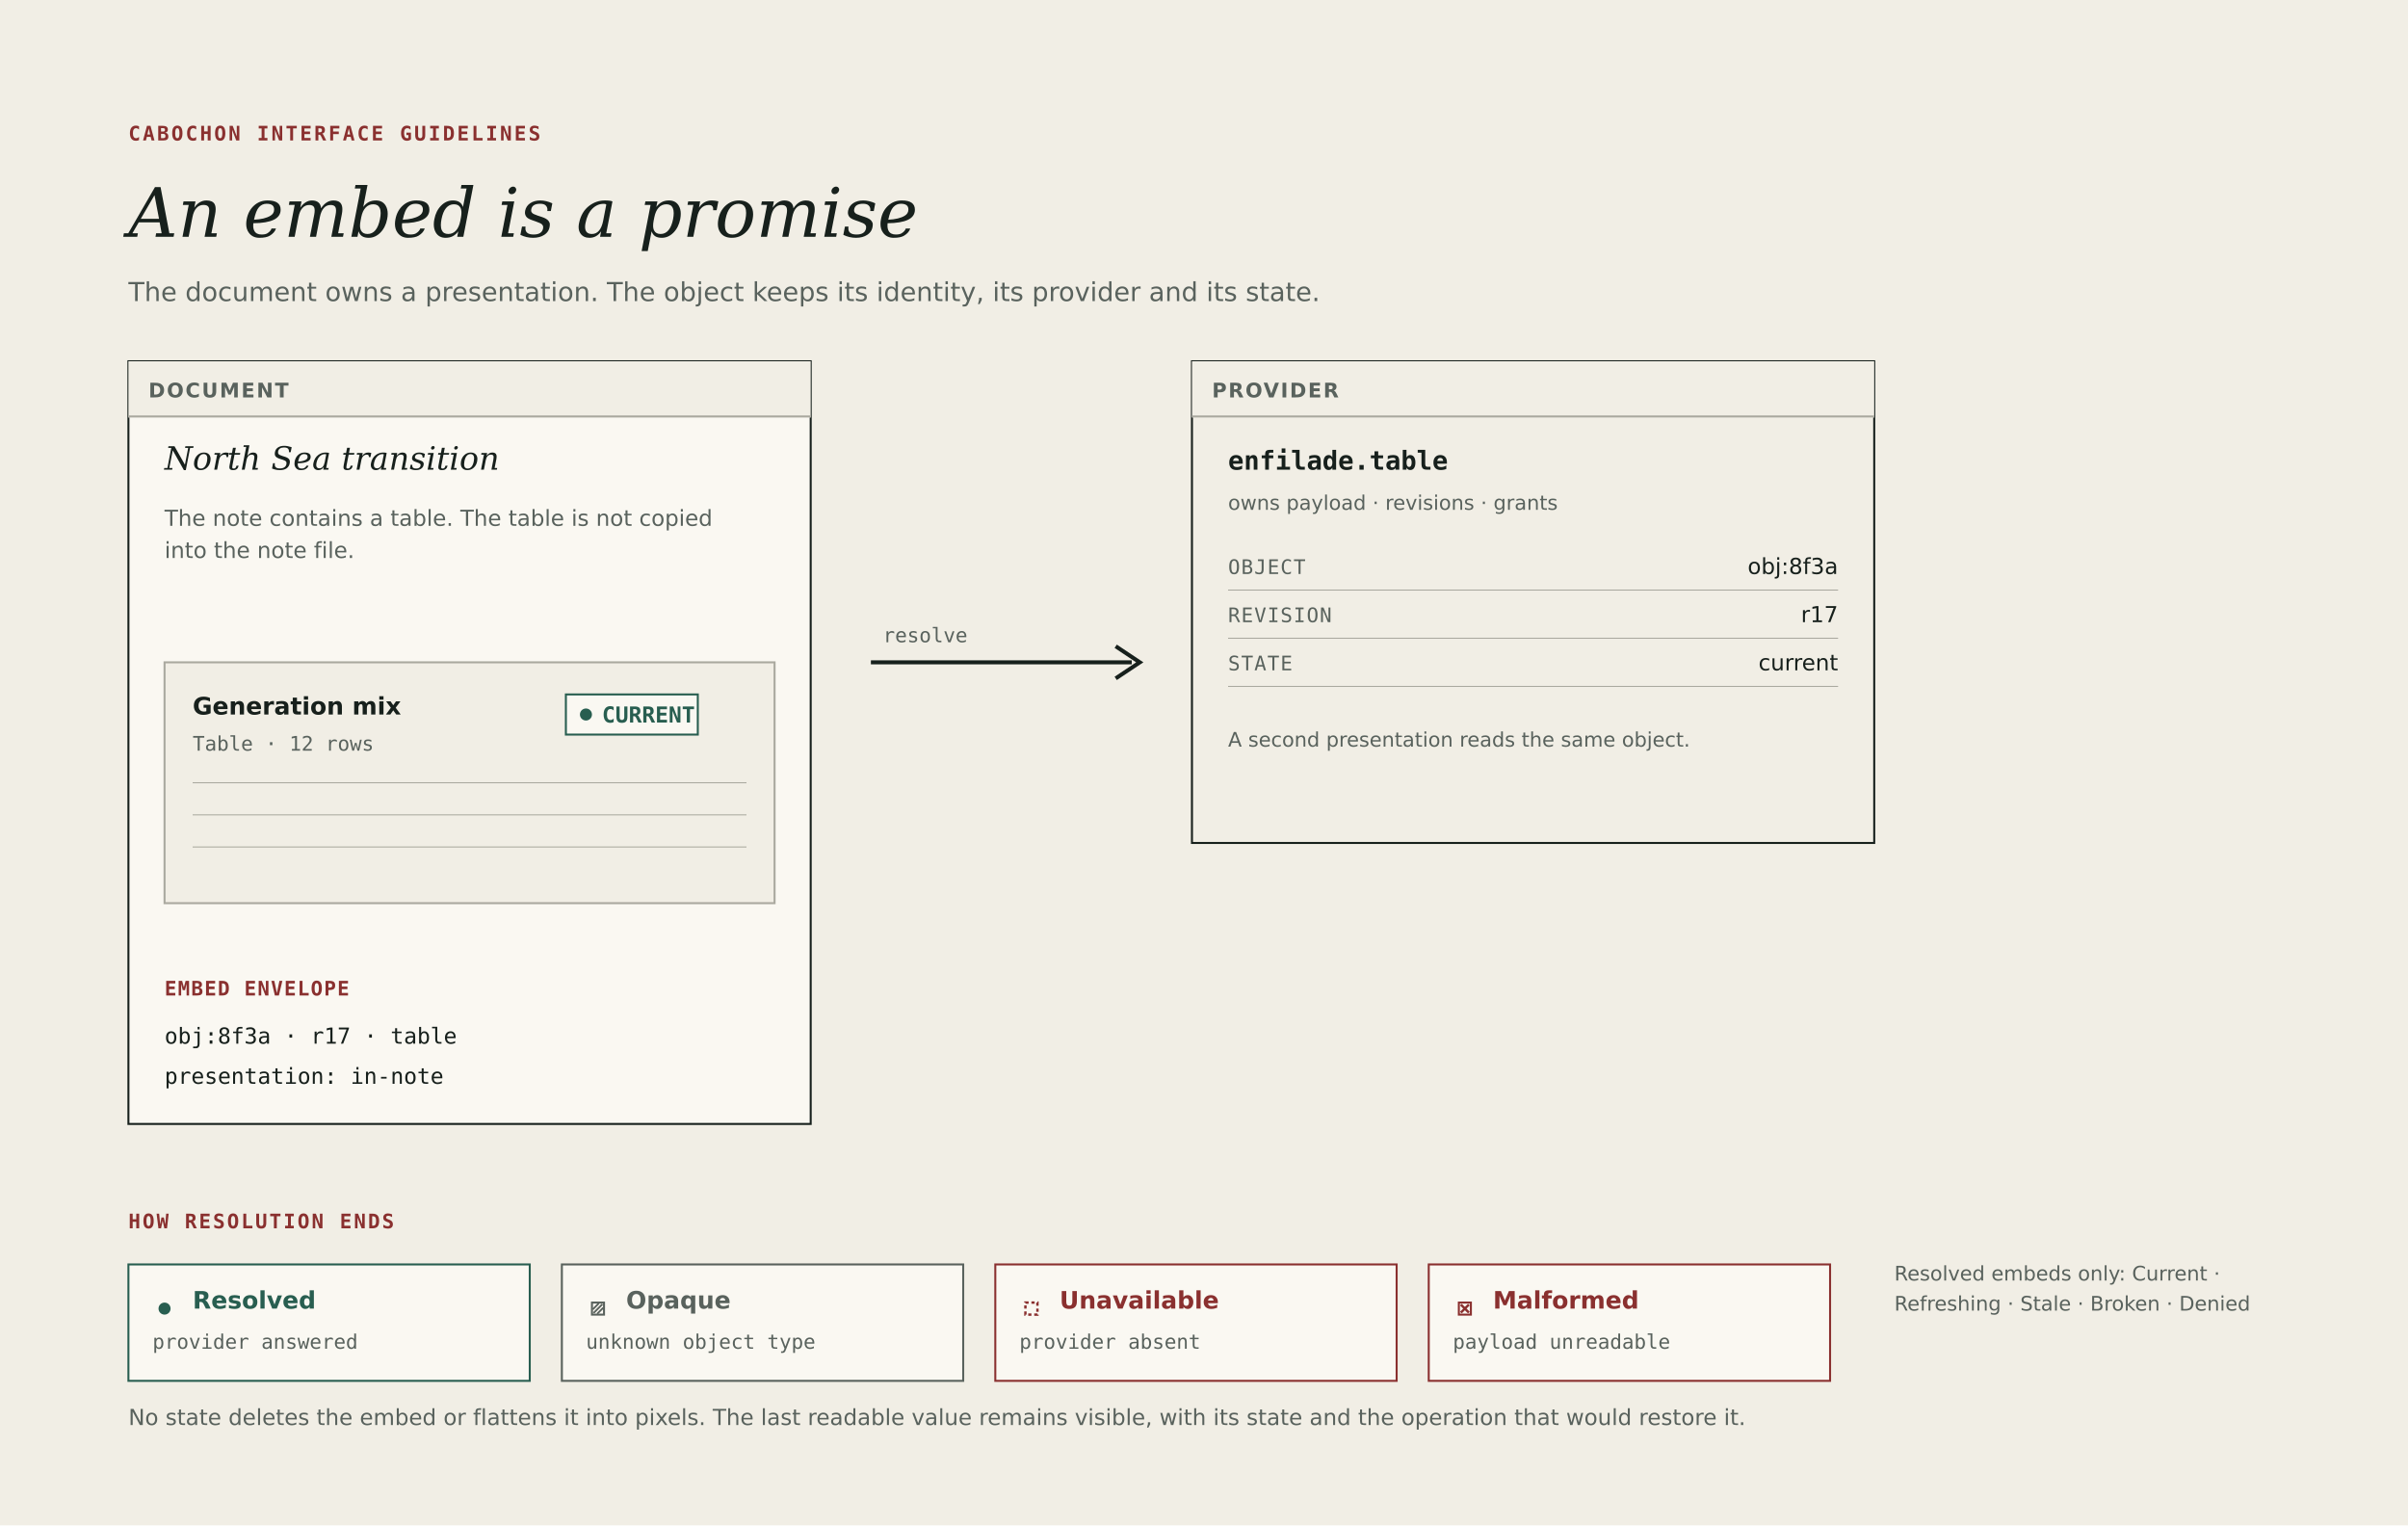
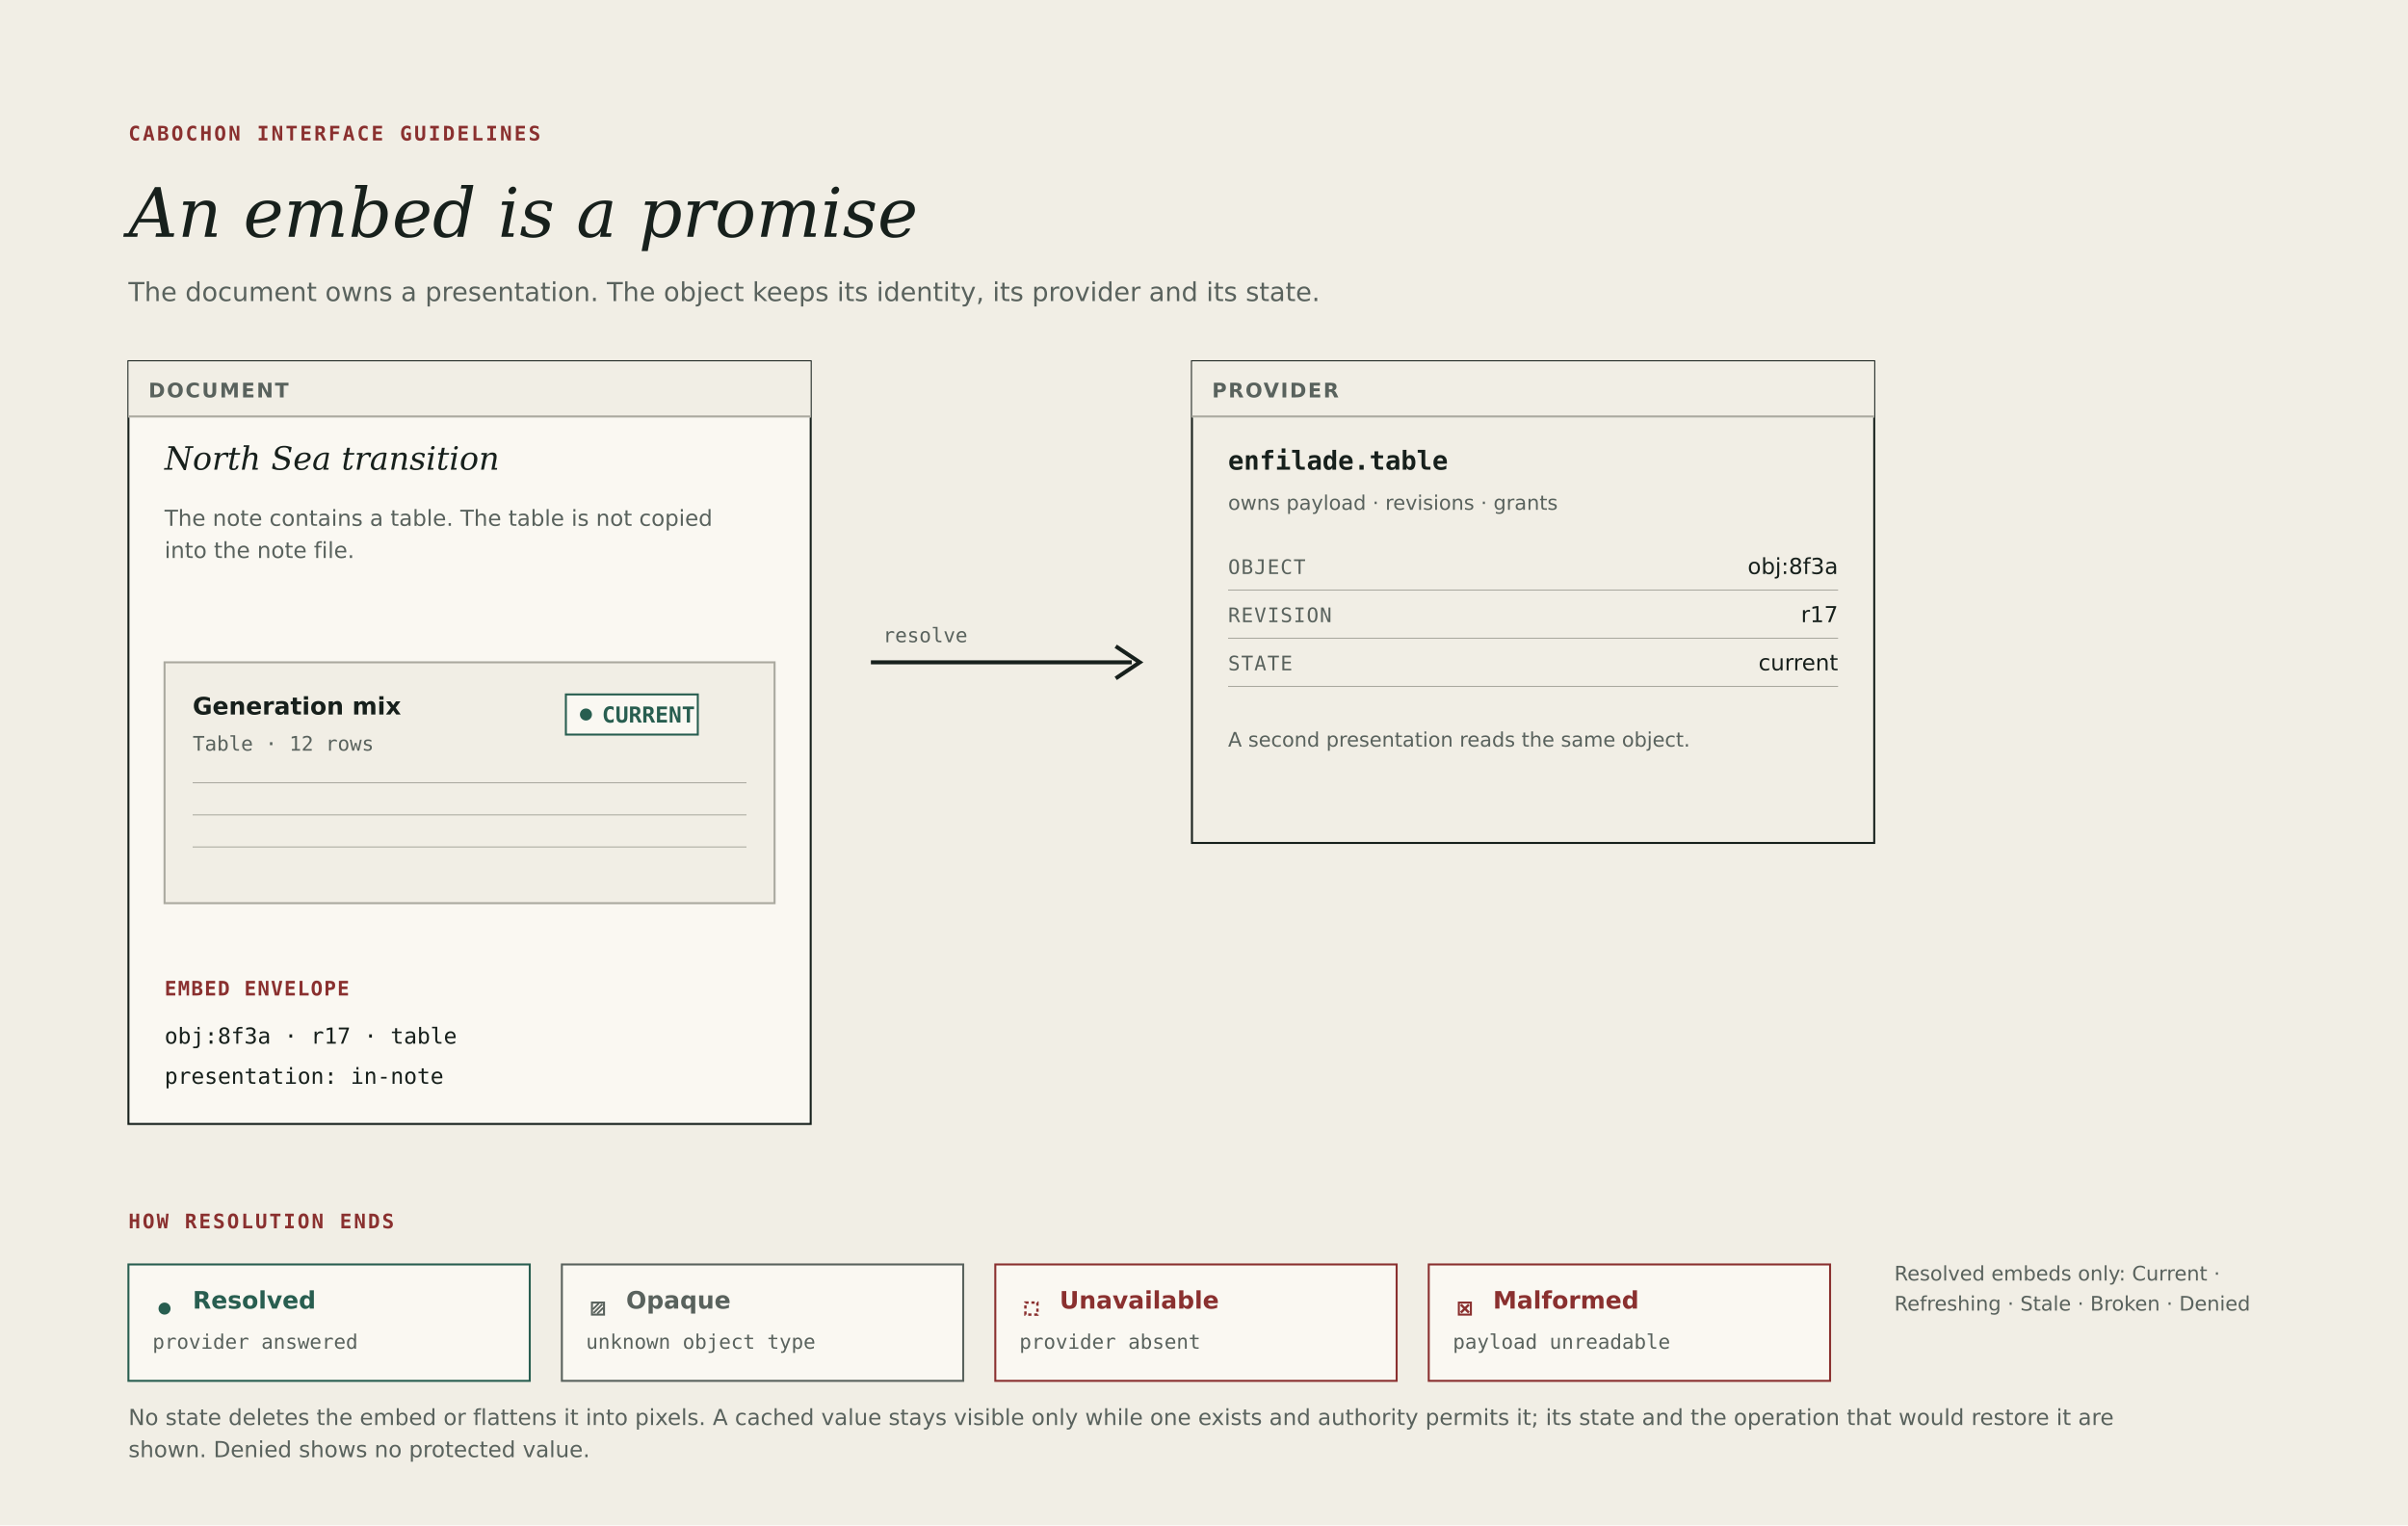
<svg xmlns="http://www.w3.org/2000/svg" viewBox="0 0 1200 760" width="1200" height="760" role="img" data-figure-class="schematic" data-figure-profile="semantic" aria-labelledby="title desc">
  <rect width="1200" height="760" fill="#F1EEE5" />
  <text x="64" y="70" fill="#8A302F" font-family="'DejaVu Sans Mono', 'Liberation Mono', monospace" font-size="10" font-weight="bold" text-anchor="start" font-style="normal" letter-spacing="1.1">CABOCHON INTERFACE GUIDELINES</text>
  <text x="64" y="118" fill="#17201C" font-family="Georgia, 'DejaVu Serif', 'Times New Roman', serif" font-size="34" font-weight="normal" text-anchor="start" font-style="italic">An embed is a promise</text>
  <text x="64" y="150" fill="#59625D" font-family="'DejaVu Sans', 'Liberation Sans', Arial, sans-serif" font-size="13" font-weight="normal" text-anchor="start" font-style="normal">The document owns a presentation. The object keeps its identity, its provider and its state.</text>
  <rect x="64" y="180" width="340" height="380" fill="#FAF8F2" stroke="#17201C" stroke-width="1" rx="0" />
  <rect x="64" y="180" width="340" height="28" fill="#F1EEE5" stroke-width="1" rx="0" />
  <line x1="64" y1="207.5" x2="404" y2="207.5" stroke="#AAA99F" stroke-width="1" />
  <text x="74" y="198" fill="#59625D" font-family="'DejaVu Sans', 'Liberation Sans', Arial, sans-serif" font-size="10" font-weight="bold" text-anchor="start" font-style="normal" letter-spacing="0.8">DOCUMENT</text>
  <text x="82" y="234" fill="#17201C" font-family="Georgia, 'DejaVu Serif', 'Times New Roman', serif" font-size="16" font-weight="normal" text-anchor="start" font-style="italic">North Sea transition</text>
  <text x="82" y="262" fill="#59625D" font-family="'DejaVu Sans', 'Liberation Sans', Arial, sans-serif" font-size="11" font-weight="normal" text-anchor="start" font-style="normal">The note contains a table. The table is not copied</text>
  <text x="82" y="278" fill="#59625D" font-family="'DejaVu Sans', 'Liberation Sans', Arial, sans-serif" font-size="11" font-weight="normal" text-anchor="start" font-style="normal">into the note file.</text>
  <rect x="82" y="330" width="304" height="120" fill="#F1EEE5" stroke="#AAA99F" stroke-width="1" rx="0" />
  <text x="96" y="356" fill="#17201C" font-family="'DejaVu Sans', 'Liberation Sans', Arial, sans-serif" font-size="12" font-weight="bold" text-anchor="start" font-style="normal">Generation mix</text>
  <text x="96" y="374" fill="#59625D" font-family="'DejaVu Sans Mono', 'Liberation Mono', monospace" font-size="10" font-weight="normal" text-anchor="start" font-style="normal">Table · 12 rows</text>
  <g data-state-chip="true">
    <rect x="282" y="346" width="65.74" height="20" fill="#FAF8F2" stroke="#285E50" stroke-width="1" rx="0" />
    <g data-mark="dot" data-state-id="current" data-role="pine2">
      <circle cx="292" cy="356" r="3" fill="#285E50" stroke-width="1" />
    </g>
    <text x="300" y="360" fill="#285E50" font-family="'DejaVu Sans Mono', 'Liberation Mono', monospace" font-size="11" font-weight="bold" text-anchor="start" font-style="normal" data-state="current">CURRENT</text>
  </g>
  <line x1="96" y1="390" x2="372" y2="390" stroke="#AAA99F" stroke-width="0.5" />
  <line x1="96" y1="406" x2="372" y2="406" stroke="#AAA99F" stroke-width="0.5" />
  <line x1="96" y1="422" x2="372" y2="422" stroke="#AAA99F" stroke-width="0.5" />
  <text x="82" y="496" fill="#8A302F" font-family="'DejaVu Sans Mono', 'Liberation Mono', monospace" font-size="10" font-weight="bold" text-anchor="start" font-style="normal" letter-spacing="0.6">EMBED ENVELOPE</text>
  <text x="82" y="520" fill="#17201C" font-family="'DejaVu Sans Mono', 'Liberation Mono', monospace" font-size="11" font-weight="normal" text-anchor="start" font-style="normal">obj:8f3a · r17 · table</text>
  <text x="82" y="540" fill="#17201C" font-family="'DejaVu Sans Mono', 'Liberation Mono', monospace" font-size="11" font-weight="normal" text-anchor="start" font-style="normal">presentation: in-note</text>
  <line x1="434" y1="330" x2="564" y2="330" stroke="#17201C" stroke-width="2" />
  <path d="M 556 322 L 568 330 L 556 338" fill="none" stroke="#17201C" stroke-width="2" />
  <text x="440" y="320" fill="#59625D" font-family="'DejaVu Sans Mono', 'Liberation Mono', monospace" font-size="10" font-weight="normal" text-anchor="start" font-style="normal">resolve</text>
  <rect x="594" y="180" width="340" height="240" fill="#F1EEE5" stroke="#17201C" stroke-width="1" rx="0" />
  <rect x="594" y="180" width="340" height="28" fill="#F1EEE5" stroke-width="1" rx="0" />
  <line x1="594" y1="207.5" x2="934" y2="207.5" stroke="#AAA99F" stroke-width="1" />
  <text x="604" y="198" fill="#59625D" font-family="'DejaVu Sans', 'Liberation Sans', Arial, sans-serif" font-size="10" font-weight="bold" text-anchor="start" font-style="normal" letter-spacing="0.8">PROVIDER</text>
  <text x="612" y="234" fill="#17201C" font-family="'DejaVu Sans Mono', 'Liberation Mono', monospace" font-size="13" font-weight="bold" text-anchor="start" font-style="normal">enfilade.table</text>
  <text x="612" y="254" fill="#59625D" font-family="'DejaVu Sans', 'Liberation Sans', Arial, sans-serif" font-size="10" font-weight="normal" text-anchor="start" font-style="normal">owns payload · revisions · grants</text>
  <text x="612" y="286" fill="#59625D" font-family="'DejaVu Sans Mono', 'Liberation Mono', monospace" font-size="10" font-weight="normal" text-anchor="start" font-style="normal" letter-spacing="0.5">OBJECT</text>
  <text x="916" y="286" fill="#17201C" font-family="'DejaVu Sans', 'Liberation Sans', Arial, sans-serif" font-size="11" font-weight="normal" text-anchor="end" font-style="normal">obj:8f3a</text>
  <line x1="612" y1="294" x2="916" y2="294" stroke="#AAA99F" stroke-width="0.5" />
  <text x="612" y="310" fill="#59625D" font-family="'DejaVu Sans Mono', 'Liberation Mono', monospace" font-size="10" font-weight="normal" text-anchor="start" font-style="normal" letter-spacing="0.5">REVISION</text>
  <text x="916" y="310" fill="#17201C" font-family="'DejaVu Sans', 'Liberation Sans', Arial, sans-serif" font-size="11" font-weight="normal" text-anchor="end" font-style="normal">r17</text>
  <line x1="612" y1="318" x2="916" y2="318" stroke="#AAA99F" stroke-width="0.5" />
  <text x="612" y="334" fill="#59625D" font-family="'DejaVu Sans Mono', 'Liberation Mono', monospace" font-size="10" font-weight="normal" text-anchor="start" font-style="normal" letter-spacing="0.5">STATE</text>
  <text x="916" y="334" fill="#17201C" font-family="'DejaVu Sans', 'Liberation Sans', Arial, sans-serif" font-size="11" font-weight="normal" text-anchor="end" font-style="normal">current</text>
  <line x1="612" y1="342" x2="916" y2="342" stroke="#AAA99F" stroke-width="0.5" />
  <text x="612" y="372" fill="#59625D" font-family="'DejaVu Sans', 'Liberation Sans', Arial, sans-serif" font-size="10" font-weight="normal" text-anchor="start" font-style="normal">A second presentation reads the same object.</text>
  <text x="64" y="612" fill="#8A302F" font-family="'DejaVu Sans Mono', 'Liberation Mono', monospace" font-size="10" font-weight="bold" text-anchor="start" font-style="normal" letter-spacing="1">HOW RESOLUTION ENDS</text>
  <g data-state-card="true">
    <rect x="64" y="630" width="200" height="58" fill="#FAF8F2" stroke="#285E50" stroke-width="1" rx="0" />
    <g data-mark="dot" data-state-id="resolved" data-role="pine2">
      <circle cx="82" cy="652" r="3" fill="#285E50" stroke-width="1" />
    </g>
    <text x="96" y="652" fill="#285E50" font-family="'DejaVu Sans', 'Liberation Sans', Arial, sans-serif" font-size="12" font-weight="bold" text-anchor="start" font-style="normal" data-state="resolved">Resolved</text>
    <text x="76" y="672" fill="#59625D" font-family="'DejaVu Sans Mono', 'Liberation Mono', monospace" font-size="10" font-weight="normal" text-anchor="start" font-style="normal">provider answered</text>
  </g>
  <g data-state-card="true">
    <rect x="280" y="630" width="200" height="58" fill="#FAF8F2" stroke="#59625D" stroke-width="1" rx="0" />
    <g data-mark="hatch" data-state-id="opaque" data-role="soft">
      <rect x="295" y="649" width="6" height="6" fill="none" stroke="#59625D" stroke-width="1" rx="0" />
      <line x1="295.8" y1="654.2" x2="300.2" y2="649.8" stroke="#59625D" stroke-width="0.9" />
      <line x1="297.6" y1="654.6" x2="300.6" y2="651.6" stroke="#59625D" stroke-width="0.9" />
      <line x1="295.4" y1="652.4" x2="298.4" y2="649.4" stroke="#59625D" stroke-width="0.9" />
    </g>
    <text x="312" y="652" fill="#59625D" font-family="'DejaVu Sans', 'Liberation Sans', Arial, sans-serif" font-size="12" font-weight="bold" text-anchor="start" font-style="normal" data-state="opaque">Opaque</text>
    <text x="292" y="672" fill="#59625D" font-family="'DejaVu Sans Mono', 'Liberation Mono', monospace" font-size="10" font-weight="normal" text-anchor="start" font-style="normal">unknown object type</text>
  </g>
  <g data-state-card="true">
    <rect x="496" y="630" width="200" height="58" fill="#FAF8F2" stroke="#8A302F" stroke-width="1" rx="0" />
    <g data-mark="dashed" data-state-id="unavailable" data-role="oxide">
      <rect x="511" y="649" width="6" height="6" fill="none" stroke="#8A302F" stroke-width="1.2" rx="0" stroke-dasharray="1.6 1.4" />
    </g>
    <text x="528" y="652" fill="#8A302F" font-family="'DejaVu Sans', 'Liberation Sans', Arial, sans-serif" font-size="12" font-weight="bold" text-anchor="start" font-style="normal" data-state="unavailable">Unavailable</text>
    <text x="508" y="672" fill="#59625D" font-family="'DejaVu Sans Mono', 'Liberation Mono', monospace" font-size="10" font-weight="normal" text-anchor="start" font-style="normal">provider absent</text>
  </g>
  <g data-state-card="true">
    <rect x="712" y="630" width="200" height="58" fill="#FAF8F2" stroke="#8A302F" stroke-width="1" rx="0" />
    <g data-mark="crossed" data-state-id="malformed" data-role="oxide">
      <rect x="727" y="649" width="6" height="6" fill="none" stroke="#8A302F" stroke-width="1" rx="0" />
      <line x1="728" y1="650" x2="732" y2="654" stroke="#8A302F" stroke-width="1.2" />
      <line x1="728" y1="654" x2="732" y2="650" stroke="#8A302F" stroke-width="1.2" />
    </g>
    <text x="744" y="652" fill="#8A302F" font-family="'DejaVu Sans', 'Liberation Sans', Arial, sans-serif" font-size="12" font-weight="bold" text-anchor="start" font-style="normal" data-state="malformed">Malformed</text>
    <text x="724" y="672" fill="#59625D" font-family="'DejaVu Sans Mono', 'Liberation Mono', monospace" font-size="10" font-weight="normal" text-anchor="start" font-style="normal">payload unreadable</text>
  </g>
  <text x="944" y="638" fill="#59625D" font-family="'DejaVu Sans', 'Liberation Sans', Arial, sans-serif" font-size="10" font-weight="normal" text-anchor="start" font-style="normal">Resolved embeds only: Current ·</text>
  <text x="944" y="653" fill="#59625D" font-family="'DejaVu Sans', 'Liberation Sans', Arial, sans-serif" font-size="10" font-weight="normal" text-anchor="start" font-style="normal">Refreshing · Stale · Broken · Denied</text>
-   <text x="64" y="710" fill="#59625D" font-family="'DejaVu Sans', 'Liberation Sans', Arial, sans-serif" font-size="11" font-weight="normal" text-anchor="start" font-style="normal">No state deletes the embed or flattens it into pixels. The last readable value remains visible, with its state and the operation that would restore it.</text>
+   <text x="64" y="710" fill="#59625D" font-family="'DejaVu Sans', 'Liberation Sans', Arial, sans-serif" font-size="11" font-weight="normal" text-anchor="start" font-style="normal">No state deletes the embed or flattens it into pixels. A cached value stays visible only while one exists and authority permits it; its state and the operation that would restore it are</text>
+   <text x="64" y="726" fill="#59625D" font-family="'DejaVu Sans', 'Liberation Sans', Arial, sans-serif" font-size="11" font-weight="normal" text-anchor="start" font-style="normal">shown. Denied shows no protected value.</text>
</svg>
